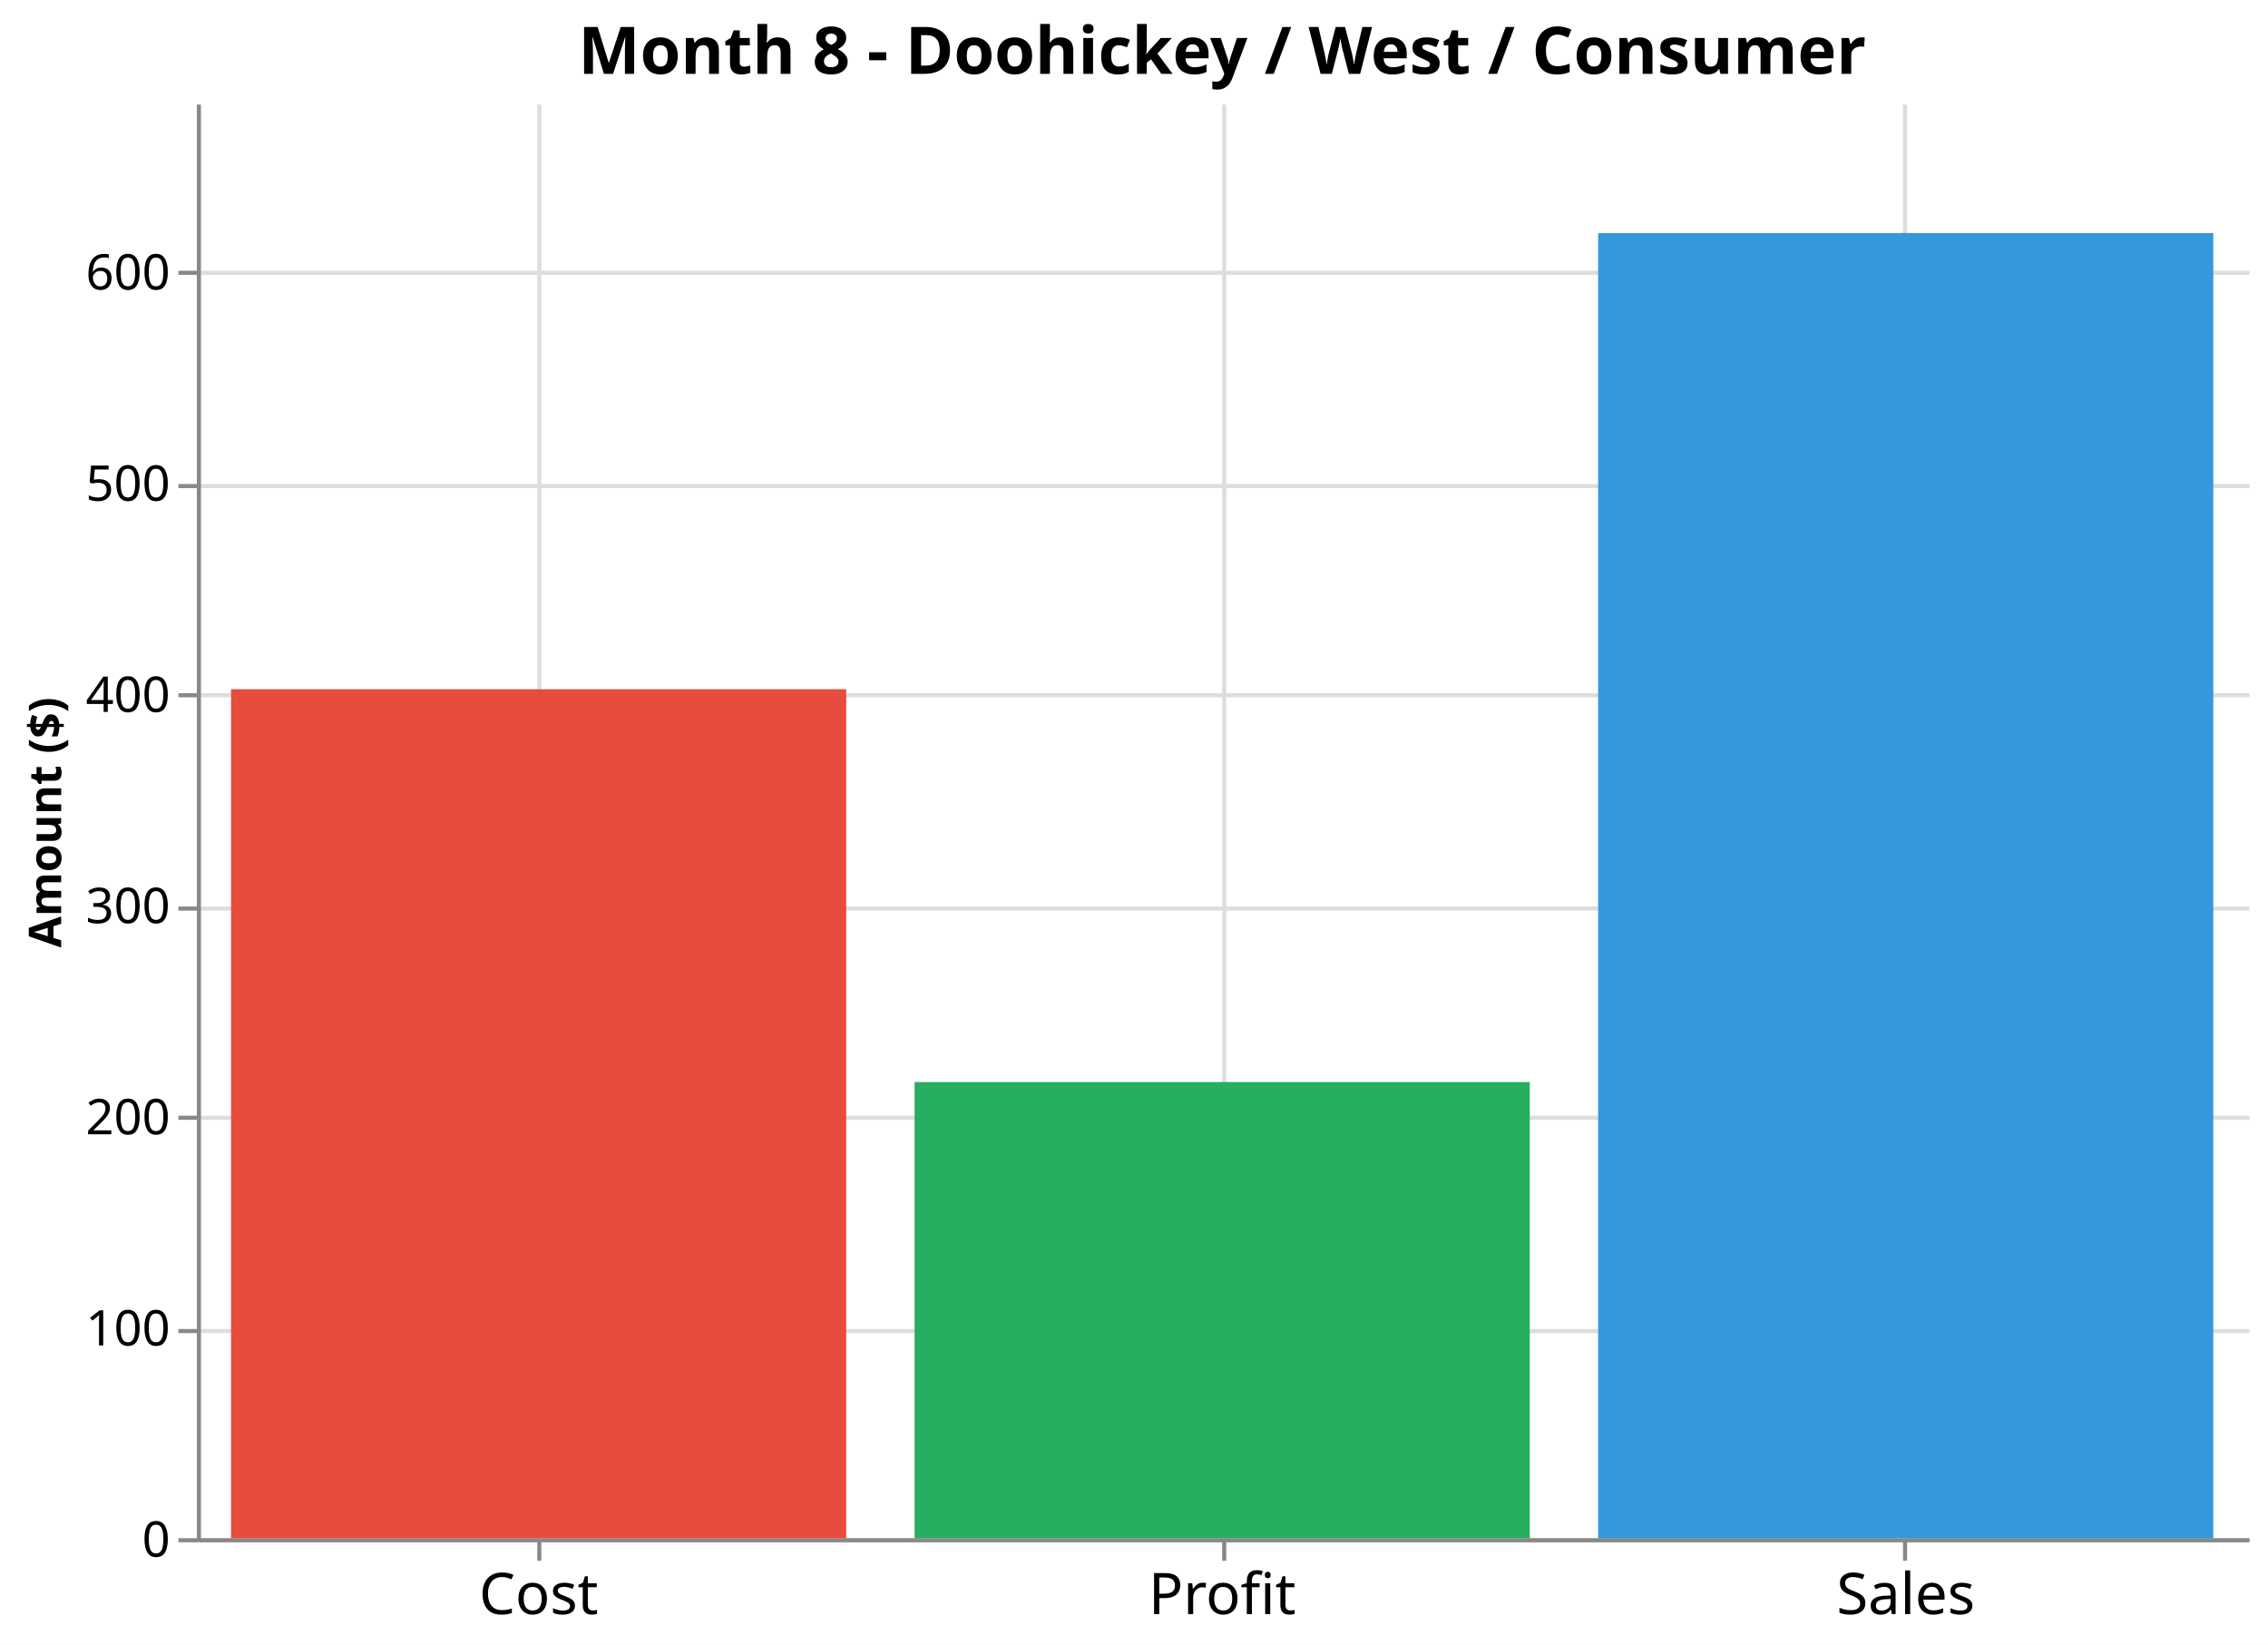
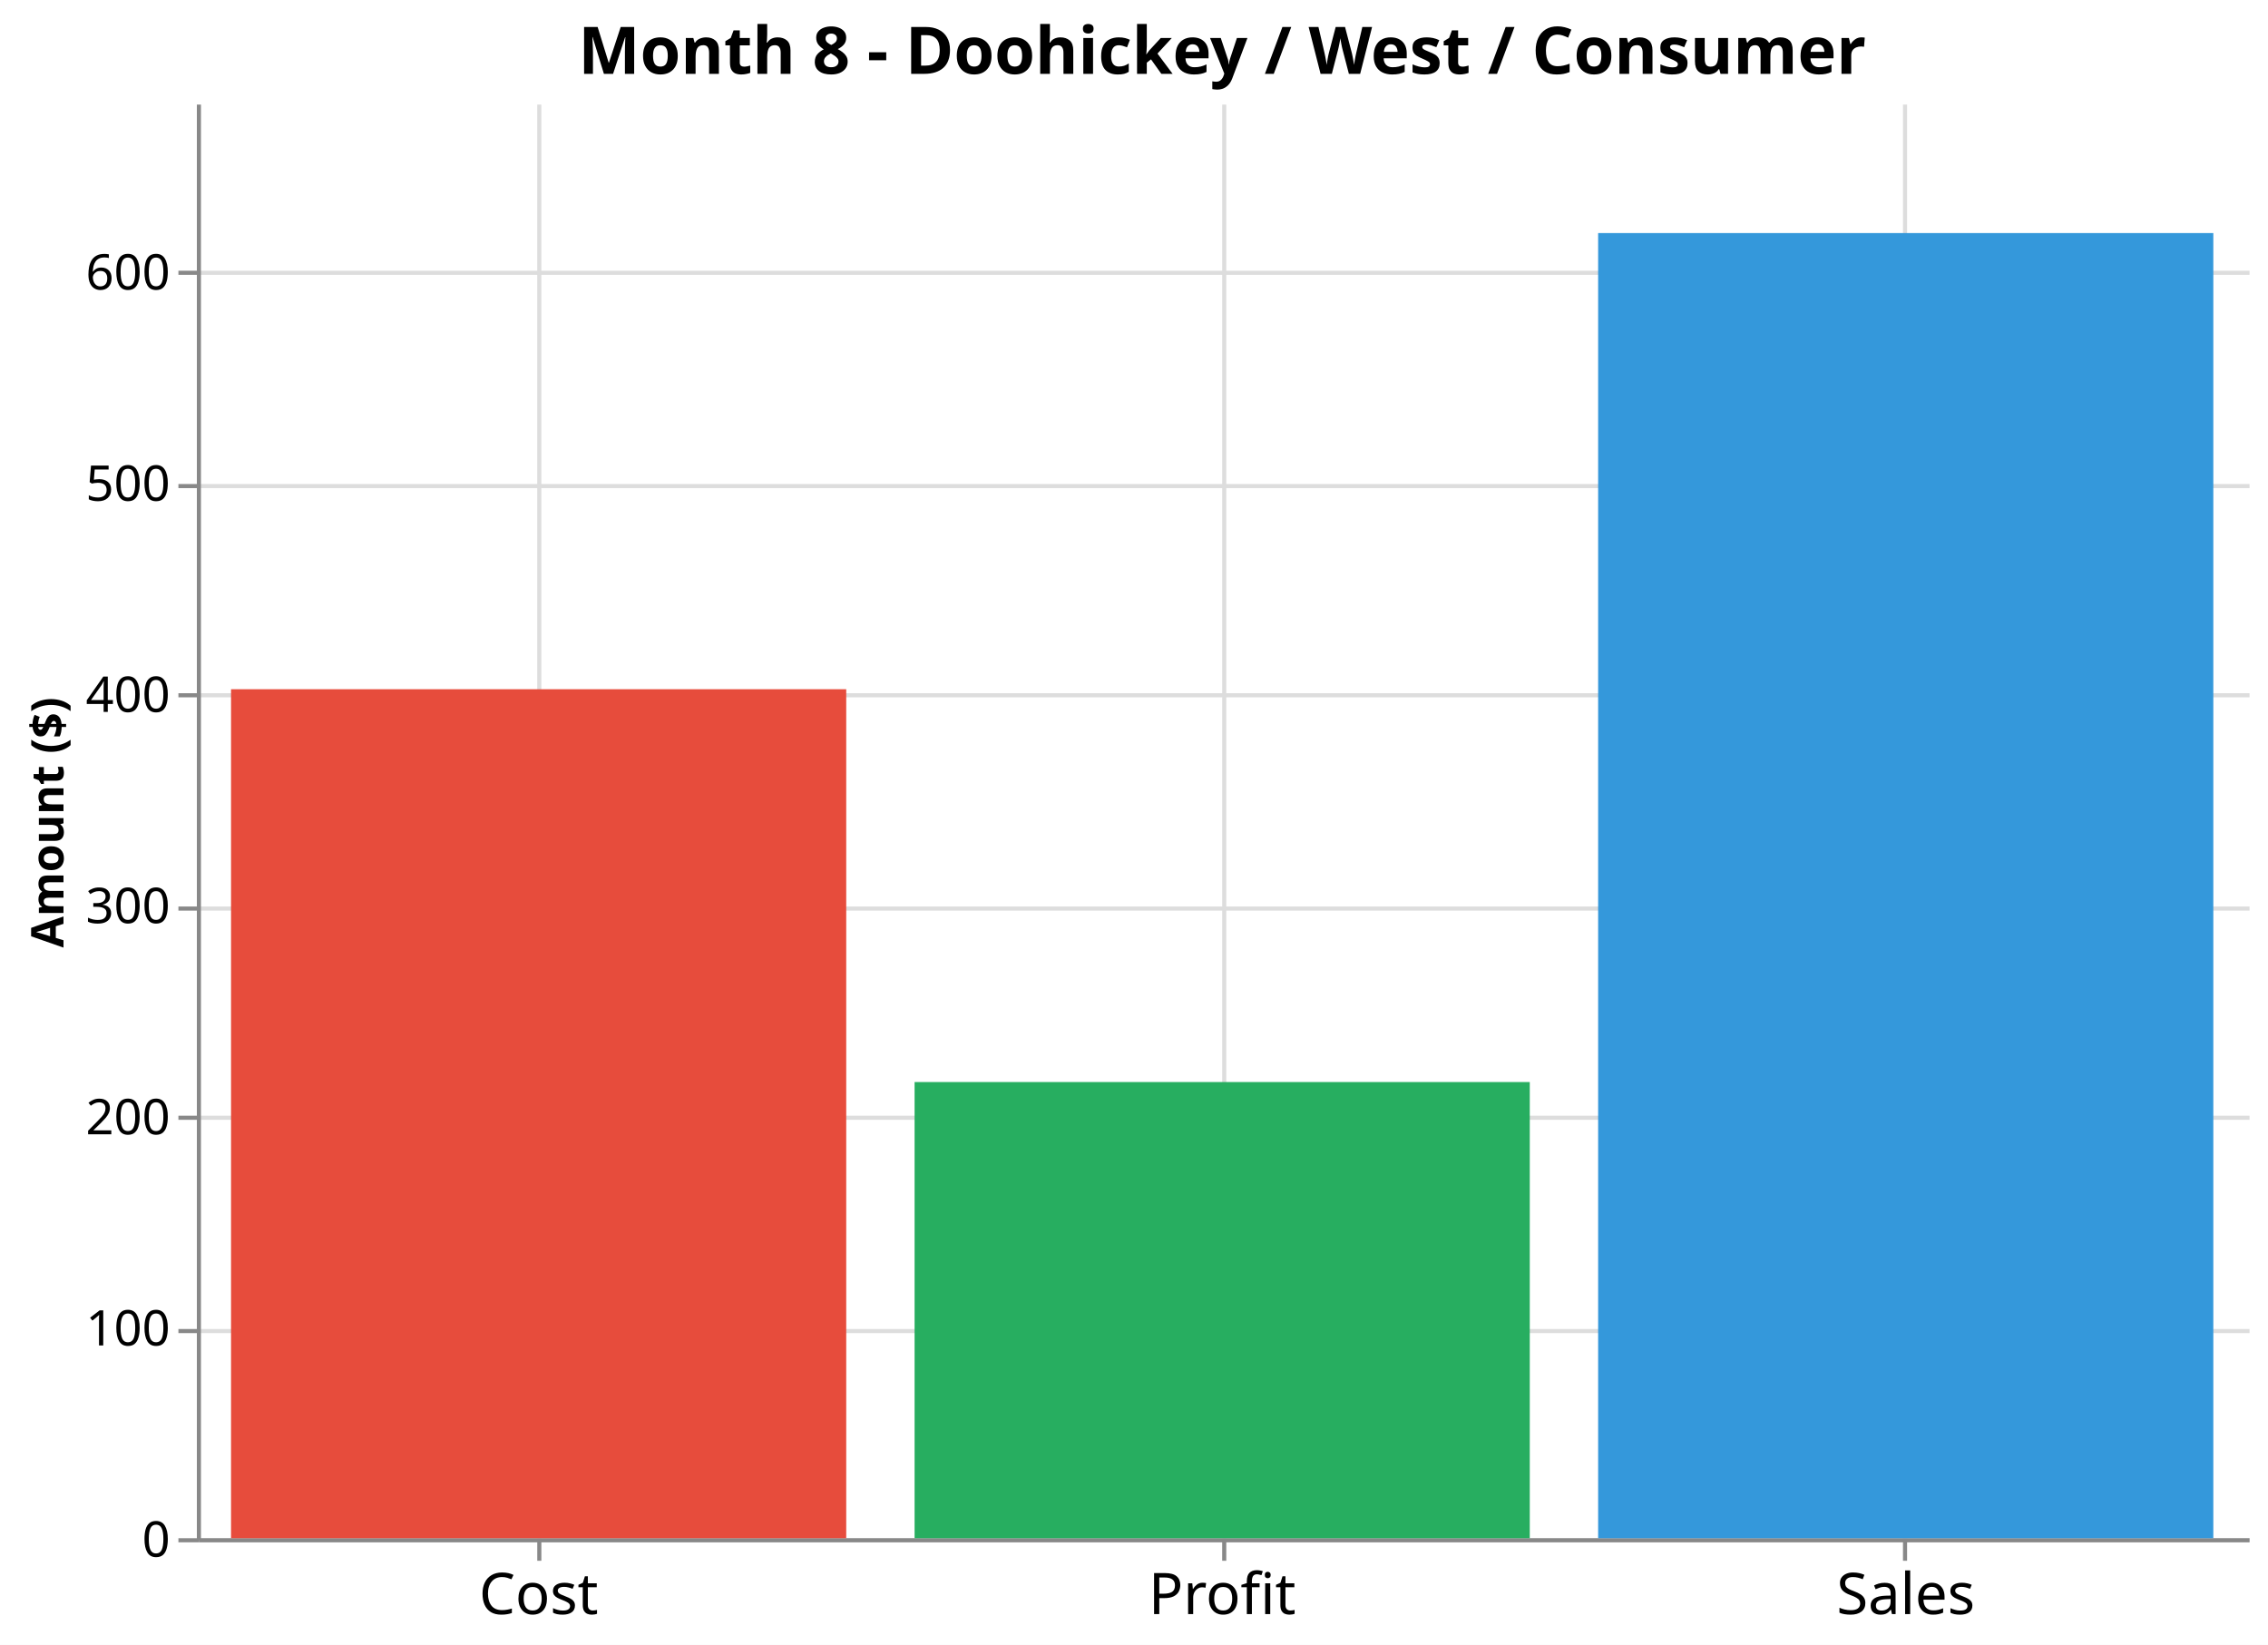
<svg xmlns="http://www.w3.org/2000/svg" version="1.1" class="marks" width="553" height="401" viewBox="0 0 553 401">
  <rect width="553" height="401" fill="white" />
  <g fill="none" stroke-miterlimit="10" transform="translate(48,25)">
    <g class="mark-group role-frame root" role="graphics-object" aria-roledescription="group mark container">
      <g transform="translate(0,0)">
        <path class="background" aria-hidden="true" d="M0,0h500v350h-500Z" />
        <g>
          <g class="mark-group role-axis" aria-hidden="true">
            <g transform="translate(0.5,350.5)">
              <path class="background" aria-hidden="true" d="M0,0h0v0h0Z" pointer-events="none" />
              <g>
                <g class="mark-rule role-axis-grid" pointer-events="none">
                  <line transform="translate(83,-350)" x2="0" y2="350" stroke="#ddd" stroke-width="1" opacity="1" />
                  <line transform="translate(250,-350)" x2="0" y2="350" stroke="#ddd" stroke-width="1" opacity="1" />
                  <line transform="translate(416,-350)" x2="0" y2="350" stroke="#ddd" stroke-width="1" opacity="1" />
                </g>
              </g>
              <path class="foreground" aria-hidden="true" d="" pointer-events="none" display="none" />
            </g>
          </g>
          <g class="mark-group role-axis" aria-hidden="true">
            <g transform="translate(0.5,0.5)">
              <path class="background" aria-hidden="true" d="M0,0h0v0h0Z" pointer-events="none" />
              <g>
                <g class="mark-rule role-axis-grid" pointer-events="none">
                  <line transform="translate(0,350)" x2="500" y2="0" stroke="#ddd" stroke-width="1" opacity="1" />
                  <line transform="translate(0,299)" x2="500" y2="0" stroke="#ddd" stroke-width="1" opacity="1" />
                  <line transform="translate(0,247)" x2="500" y2="0" stroke="#ddd" stroke-width="1" opacity="1" />
                  <line transform="translate(0,196)" x2="500" y2="0" stroke="#ddd" stroke-width="1" opacity="1" />
                  <line transform="translate(0,144)" x2="500" y2="0" stroke="#ddd" stroke-width="1" opacity="1" />
                  <line transform="translate(0,93)" x2="500" y2="0" stroke="#ddd" stroke-width="1" opacity="1" />
                  <line transform="translate(0,41)" x2="500" y2="0" stroke="#ddd" stroke-width="1" opacity="1" />
                </g>
              </g>
              <path class="foreground" aria-hidden="true" d="" pointer-events="none" display="none" />
            </g>
          </g>
          <g class="mark-group role-axis" role="graphics-symbol" aria-roledescription="axis" aria-label="X-axis for a discrete scale with 3 values: Cost, Profit, Sales">
            <g transform="translate(0.5,350.5)">
              <path class="background" aria-hidden="true" d="M0,0h0v0h0Z" pointer-events="none" />
              <g>
                <g class="mark-rule role-axis-tick" pointer-events="none">
                  <line transform="translate(83,0)" x2="0" y2="5" stroke="#888" stroke-width="1" opacity="1" />
                  <line transform="translate(250,0)" x2="0" y2="5" stroke="#888" stroke-width="1" opacity="1" />
                  <line transform="translate(416,0)" x2="0" y2="5" stroke="#888" stroke-width="1" opacity="1" />
                </g>
                <g class="mark-text role-axis-label" pointer-events="none">
                  <text text-anchor="middle" transform="translate(82.83333,18)" font-family="sans-serif" font-size="14px" fill="#000" opacity="1">Cost</text>
                  <text text-anchor="middle" transform="translate(249.5,18)" font-family="sans-serif" font-size="14px" fill="#000" opacity="1">Profit</text>
                  <text text-anchor="middle" transform="translate(416.1667,18)" font-family="sans-serif" font-size="14px" fill="#000" opacity="1">Sales</text>
                </g>
                <g class="mark-rule role-axis-domain" pointer-events="none">
                  <line transform="translate(0,0)" x2="500" y2="0" stroke="#888" stroke-width="1" opacity="1" />
                </g>
              </g>
              <path class="foreground" aria-hidden="true" d="" pointer-events="none" display="none" />
            </g>
          </g>
          <g class="mark-group role-axis" role="graphics-symbol" aria-roledescription="axis" aria-label="Y-axis titled 'Amount ($)' for a linear scale with values from 0 to 680">
            <g transform="translate(0.5,0.5)">
              <path class="background" aria-hidden="true" d="M0,0h0v0h0Z" pointer-events="none" />
              <g>
                <g class="mark-rule role-axis-tick" pointer-events="none">
                  <line transform="translate(0,350)" x2="-5" y2="0" stroke="#888" stroke-width="1" opacity="1" />
                  <line transform="translate(0,299)" x2="-5" y2="0" stroke="#888" stroke-width="1" opacity="1" />
                  <line transform="translate(0,247)" x2="-5" y2="0" stroke="#888" stroke-width="1" opacity="1" />
                  <line transform="translate(0,196)" x2="-5" y2="0" stroke="#888" stroke-width="1" opacity="1" />
                  <line transform="translate(0,144)" x2="-5" y2="0" stroke="#888" stroke-width="1" opacity="1" />
                  <line transform="translate(0,93)" x2="-5" y2="0" stroke="#888" stroke-width="1" opacity="1" />
                  <line transform="translate(0,41)" x2="-5" y2="0" stroke="#888" stroke-width="1" opacity="1" />
                </g>
                <g class="mark-text role-axis-label" pointer-events="none">
                  <text text-anchor="end" transform="translate(-7,354)" font-family="sans-serif" font-size="12px" fill="#000" opacity="1">0</text>
                  <text text-anchor="end" transform="translate(-7,302.5143)" font-family="sans-serif" font-size="12px" fill="#000" opacity="1">100</text>
                  <text text-anchor="end" transform="translate(-7,251.0285)" font-family="sans-serif" font-size="12px" fill="#000" opacity="1">200</text>
                  <text text-anchor="end" transform="translate(-7,199.5428)" font-family="sans-serif" font-size="12px" fill="#000" opacity="1">300</text>
                  <text text-anchor="end" transform="translate(-7,148.0571)" font-family="sans-serif" font-size="12px" fill="#000" opacity="1">400</text>
                  <text text-anchor="end" transform="translate(-7,96.57134)" font-family="sans-serif" font-size="12px" fill="#000" opacity="1">500</text>
                  <text text-anchor="end" transform="translate(-7,45.08561)" font-family="sans-serif" font-size="12px" fill="#000" opacity="1">600</text>
                </g>
                <g class="mark-rule role-axis-domain" pointer-events="none">
                  <line transform="translate(0,350)" x2="0" y2="-350" stroke="#888" stroke-width="1" opacity="1" />
                </g>
                <g class="mark-text role-axis-title" pointer-events="none">
-                   <text text-anchor="middle" transform="translate(-31.58984,175) rotate(-90) translate(0,-2)" font-family="sans-serif" font-size="11px" font-weight="bold" fill="#000" opacity="1">Amount ($)</text>
+                   <text text-anchor="middle" transform="translate(-31.02148,175) rotate(-90) translate(0,-2)" font-family="sans-serif" font-size="11px" font-weight="bold" fill="#000" opacity="1">Amount ($)</text>
                </g>
              </g>
              <path class="foreground" aria-hidden="true" d="" pointer-events="none" display="none" />
            </g>
          </g>
          <g class="mark-rect role-mark marks" role="graphics-object" aria-roledescription="rect mark container">
            <path aria-label="Metric: Cost; Amount: 402; Color: #e74c3c" role="graphics-symbol" aria-roledescription="bar" d="M8.333,143.027h150v206.973h-150Z" fill="#e74c3c" />
            <path aria-label="Metric: Profit; Amount: 216; Color: #27ae60" role="graphics-symbol" aria-roledescription="bar" d="M175,238.791h150v111.209h-150Z" fill="#27ae60" />
            <path aria-label="Metric: Sales; Amount: 618; Color: #3498db" role="graphics-symbol" aria-roledescription="bar" d="M341.667,31.818h150v318.182h-150Z" fill="#3498db" />
          </g>
          <g class="mark-group role-title">
            <g transform="translate(250,-20)">
              <path class="background" aria-hidden="true" d="M0,0h0v0h0Z" pointer-events="none" />
              <g>
                <g class="mark-text role-title-text" role="graphics-symbol" aria-roledescription="title" aria-label="Title text 'Month 8 - Doohickey / West / Consumer'" pointer-events="none">
                  <text text-anchor="middle" transform="translate(0,13)" font-family="sans-serif" font-size="16px" font-weight="bold" fill="#000" opacity="1">Month 8 - Doohickey / West / Consumer</text>
                </g>
              </g>
              <path class="foreground" aria-hidden="true" d="" pointer-events="none" display="none" />
            </g>
          </g>
        </g>
        <path class="foreground" aria-hidden="true" d="" display="none" />
      </g>
    </g>
  </g>
</svg>
